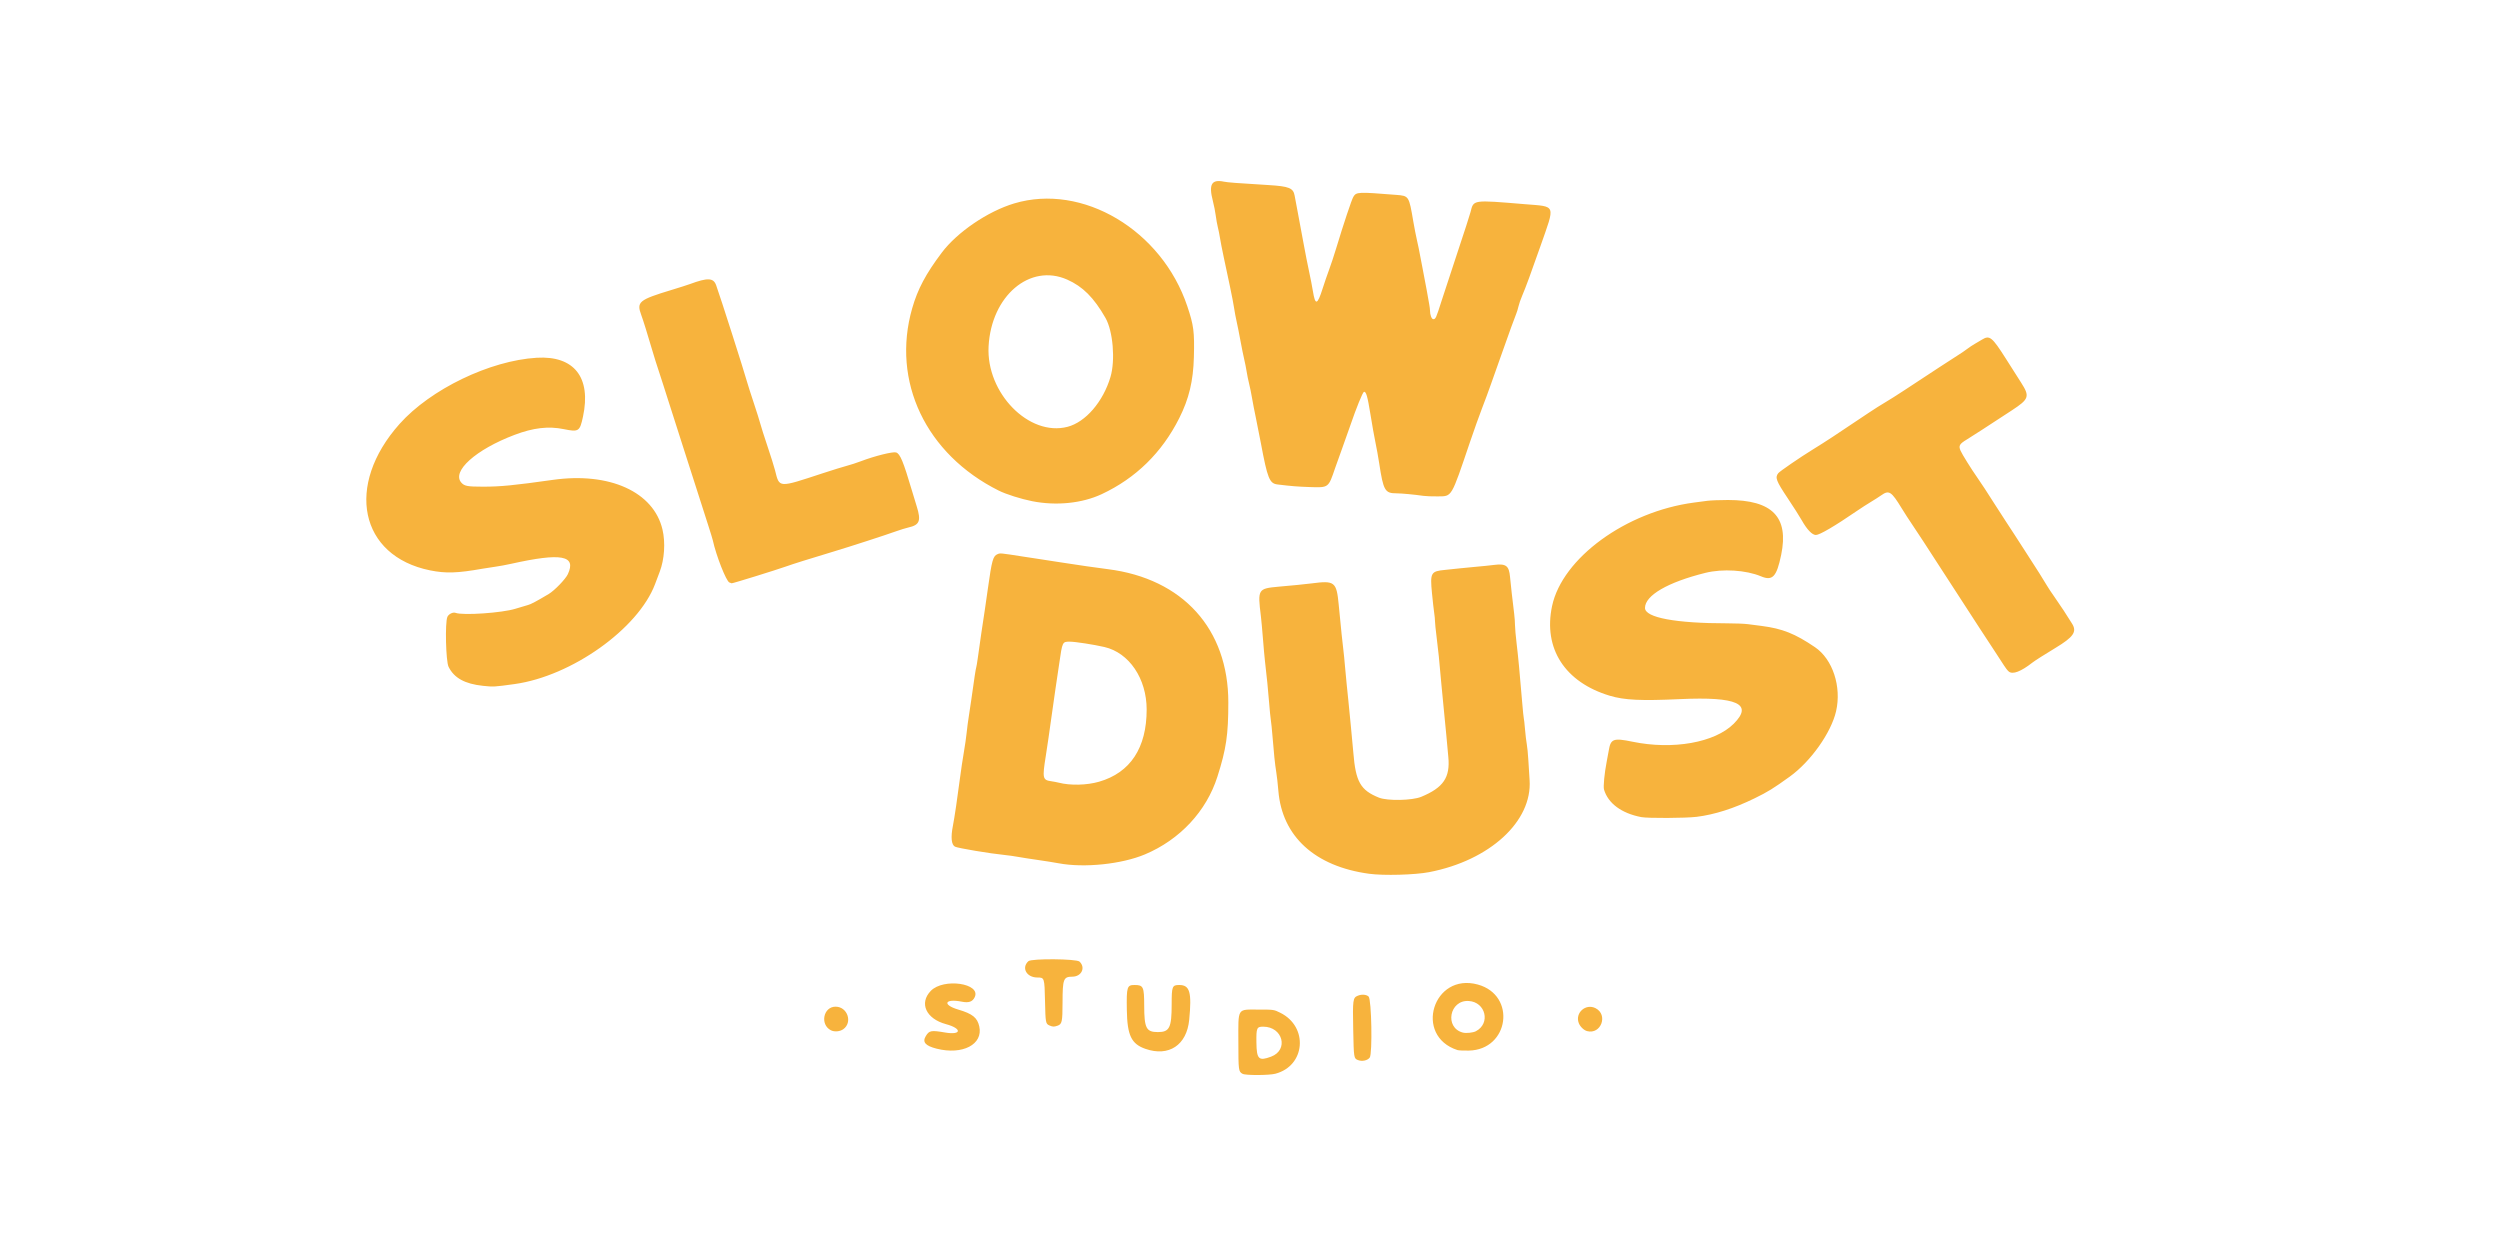
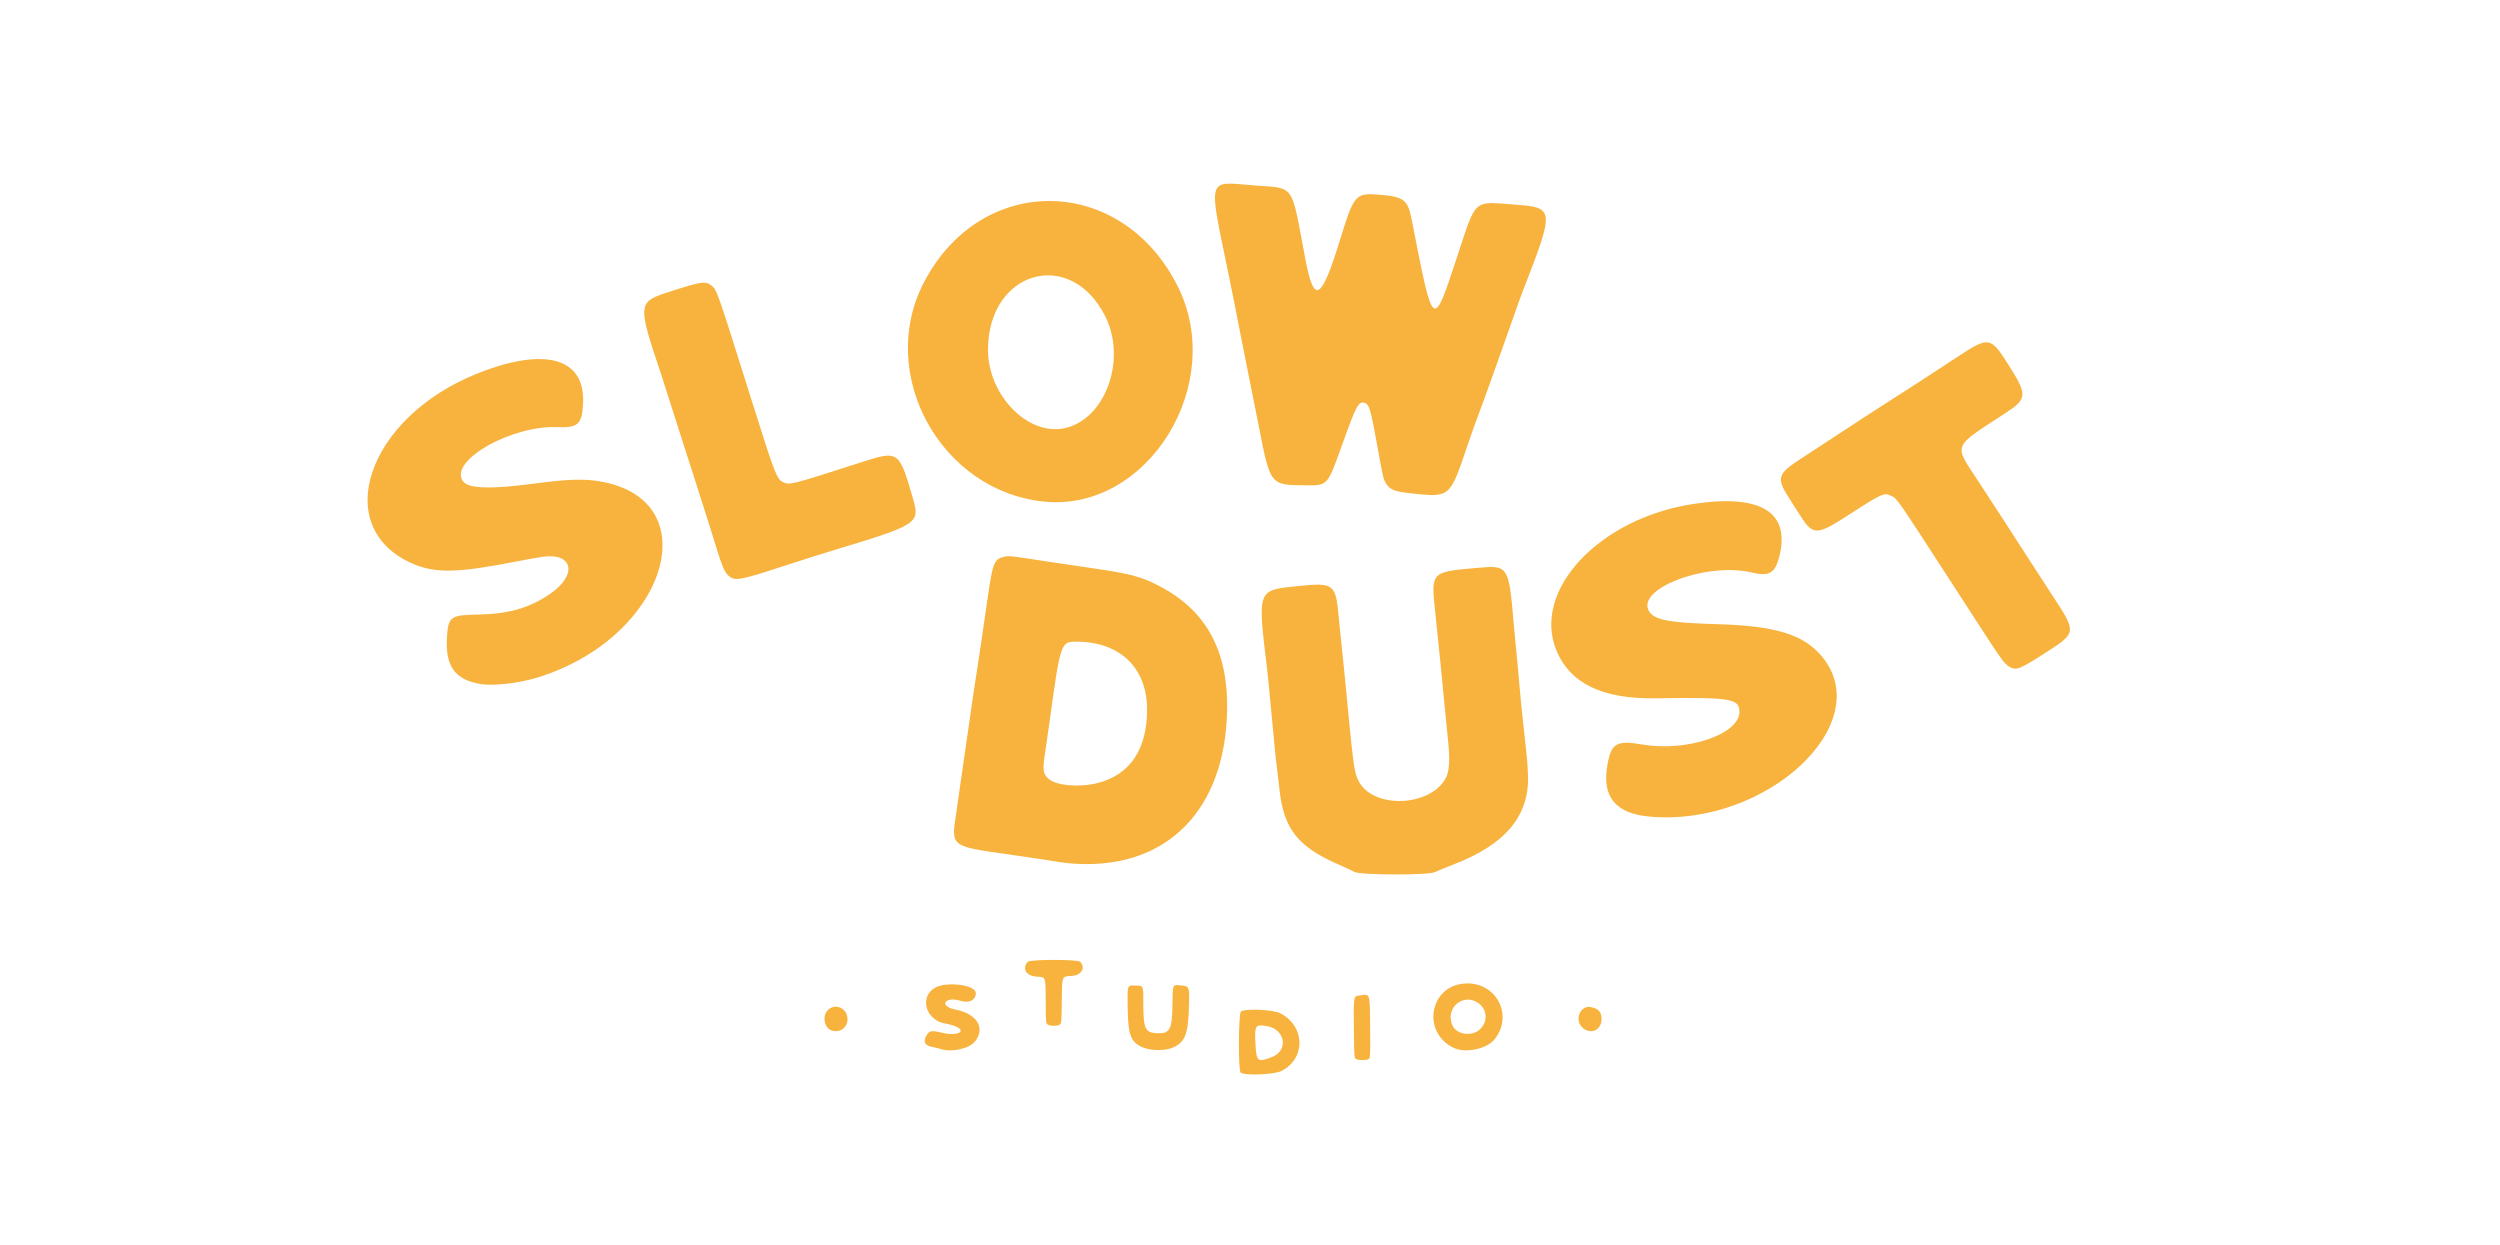
<svg xmlns="http://www.w3.org/2000/svg" viewBox="0 0 3000 1494" preserveAspectRatio="xMidYMid meet" aria-label="Slow Dust Studio">
-   <path fill="#f7b33d" fill-rule="evenodd" d="M1491.11 1288.60C1486.23 1285.90 1486.07 1284.71 1486.04 1250.27C1485.99 1208.62 1484.19 1211.50 1510.22 1211.50C1528.61 1211.50 1528.61 1211.50 1536.28 1215.29C1570.38 1232.15 1566.59 1279.06 1530.38 1288.49C1522.75 1290.48 1494.64 1290.56 1491.11 1288.60zM1629.47 1272.05C1624.61 1270.08 1624.54 1269.63 1623.86 1235.60C1623.14 1199.50 1623.43 1197.31 1629.32 1194.87C1634.06 1192.90 1639.80 1193.36 1642.35 1195.90C1645.87 1199.42 1647.05 1264.52 1643.67 1269.09C1641.02 1272.68 1634.41 1274.05 1629.47 1272.05zM1525.30 1267.99C1546.73 1259.97 1539.43 1232.03 1515.90 1232.01C1508.07 1232.00 1507.46 1233.42 1507.70 1251.23C1507.96 1271.13 1510.49 1273.53 1525.30 1267.99zM1124.00 1258.42C1110.40 1254.98 1106.55 1250.52 1110.96 1243.30C1115.08 1236.54 1117.29 1236.13 1134.17 1239.02C1153.94 1242.40 1154.78 1234.26 1135.20 1228.99C1111.20 1222.53 1102.65 1203.73 1117.01 1188.99C1132.24 1173.35 1177.60 1179.94 1169.64 1196.64C1167.05 1202.07 1162.52 1203.67 1154.36 1202.05C1133.59 1197.92 1130.14 1205.67 1150.12 1211.56C1166.99 1216.54 1172.78 1221.20 1175.13 1231.67C1179.96 1253.27 1155.11 1266.27 1124.00 1258.42zM1374.50 1258.62C1357.62 1252.74 1352.70 1242.48 1352.21 1212.11C1351.75 1184.11 1352.40 1182.00 1361.45 1182.00C1372.05 1182.00 1372.99 1184.00 1373.04 1206.80C1373.11 1233.96 1375.47 1238.50 1389.52 1238.50C1403.41 1238.50 1406.00 1233.27 1406.00 1205.19C1406.00 1183.55 1406.61 1182.00 1415.12 1182.00C1427.80 1182.00 1430.26 1190.59 1427.05 1223.77C1424.11 1254.15 1402.61 1268.41 1374.50 1258.62zM1749.00 1260.10C1696.12 1243.04 1719.78 1166.69 1773.37 1181.44C1820.03 1194.27 1811.06 1259.80 1762.53 1260.71C1756.46 1260.82 1750.38 1260.55 1749.00 1260.10zM1771.01 1237.50C1788.96 1228.21 1782.91 1202.48 1762.47 1201.18C1739.28 1199.70 1733.10 1233.36 1755.50 1239.12C1759.40 1240.12 1767.59 1239.27 1771.01 1237.50zM997.02 1236.30C983.70 1229.40 988.01 1207.99 1002.71 1208.01C1016.96 1208.03 1023.41 1226.87 1011.96 1235.03C1007.86 1237.95 1001.27 1238.51 997.02 1236.30zM1904.50 1237.32C1900.62 1236.30 1896.16 1231.99 1894.51 1227.67C1889.82 1215.40 1902.90 1203.83 1914.67 1209.83C1930.12 1217.71 1921.23 1241.75 1904.50 1237.32zM1259.40 1230.57C1254.78 1228.56 1254.59 1227.51 1254.02 1201.35C1253.41 1173.21 1253.35 1173.00 1244.81 1173.00C1231.83 1173.00 1225.41 1161.27 1234.10 1153.41C1237.78 1150.07 1291.79 1150.52 1295.40 1153.91C1303.04 1161.08 1297.86 1171.98 1286.80 1172.01C1276.14 1172.05 1275.13 1174.69 1275.06 1202.80C1274.99 1226.53 1274.46 1228.95 1268.88 1230.89C1264.85 1232.30 1263.24 1232.24 1259.40 1230.57zM1643.00 1048.53C1577.90 1039.69 1538.53 1003.73 1534.04 949.00C1533.39 941.02 1532.25 930.90 1531.51 926.50C1530.03 917.62 1528.53 903.36 1526.95 883.00C1526.37 875.58 1525.49 867.02 1525.00 864.00C1524.51 860.98 1523.60 851.75 1522.97 843.50C1521.90 829.52 1520.02 810.71 1517.92 793.00C1517.43 788.88 1516.36 776.95 1515.54 766.50C1514.73 756.05 1513.61 743.90 1513.07 739.50C1509.06 706.90 1509.43 706.30 1534.50 703.99C1541.10 703.38 1551.00 702.47 1556.50 701.97C1562.00 701.46 1569.88 700.61 1574.00 700.07C1601.68 696.45 1603.82 698.13 1606.44 725.50C1609.28 755.08 1611.04 772.27 1612.05 780.00C1612.58 784.12 1613.45 792.90 1613.98 799.50C1614.51 806.10 1615.42 815.77 1616.01 821.00C1616.59 826.23 1617.49 835.00 1618.01 840.50C1618.52 846.00 1619.87 859.73 1621.00 871.00C1622.13 882.27 1623.48 896.76 1624.00 903.19C1626.81 938.14 1632.56 948.24 1654.71 957.16C1664.84 961.24 1694.65 960.67 1705.45 956.19C1732.06 945.17 1740.34 933.01 1737.99 908.43C1737.41 902.42 1736.30 890.30 1735.52 881.50C1734.74 872.70 1733.38 858.75 1732.50 850.50C1731.62 842.25 1730.27 828.30 1729.51 819.50C1727.15 792.34 1725.91 780.08 1723.92 764.47C1722.86 756.21 1722.00 747.71 1722.00 745.59C1722.00 743.47 1721.57 738.98 1721.05 735.62C1720.52 732.25 1719.32 721.56 1718.38 711.86C1715.99 687.28 1716.99 685.49 1734.00 683.88C1738.67 683.44 1746.78 682.59 1752.00 681.99C1757.22 681.40 1766.45 680.50 1772.50 680.00C1778.55 679.50 1787.60 678.57 1792.62 677.93C1807.26 676.08 1810.84 678.76 1812.06 692.50C1812.74 700.23 1814.97 719.97 1817.01 736.50C1817.56 740.90 1818.00 747.11 1818.00 750.30C1818.00 753.50 1818.88 763.40 1819.95 772.30C1821.90 788.56 1823.66 807.19 1826.58 842.47C1827.45 852.90 1828.34 861.74 1828.57 862.11C1828.79 862.47 1829.45 868.34 1830.02 875.14C1830.59 881.94 1831.55 889.98 1832.14 893.00C1832.74 896.02 1833.59 904.80 1834.04 912.50C1834.49 920.20 1835.15 930.77 1835.51 936.00C1838.93 985.62 1787.79 1032.54 1715.00 1046.57C1697.77 1049.89 1660.52 1050.90 1643.00 1048.53zM1270.50 1035.96C1265.00 1034.93 1253.75 1033.14 1245.50 1031.97C1237.25 1030.81 1226.67 1029.16 1222.00 1028.31C1217.33 1027.45 1209.90 1026.40 1205.50 1025.97C1188.29 1024.29 1149.25 1017.74 1145.97 1015.99C1141.64 1013.66 1140.76 1004.85 1143.48 991.02C1145.29 981.87 1149.06 956.46 1152.01 933.50C1153.22 924.15 1155.29 910.28 1156.62 902.67C1157.94 895.07 1159.47 884.49 1160.00 879.17C1160.53 873.85 1161.62 865.45 1162.44 860.50C1163.25 855.55 1164.63 846.33 1165.51 840.00C1169.02 814.71 1170.98 801.85 1171.41 801.14C1171.67 800.73 1172.58 795.25 1173.46 788.95C1176.52 766.77 1178.39 754.00 1181.92 731.00C1182.47 727.42 1184.08 716.17 1185.50 706.00C1190.24 672.12 1191.62 667.23 1197.08 664.97C1200.36 663.61 1199.89 663.56 1228.50 668.01C1231.80 668.53 1239.22 669.66 1245.00 670.53C1250.78 671.40 1263.83 673.42 1274.00 675.01C1294.07 678.15 1315.28 681.20 1329.50 683.01C1419.45 694.40 1474.03 754.80 1473.99 842.89C1473.97 881.95 1471.53 898.56 1460.89 932.00C1447.70 973.47 1415.89 1007.60 1374.00 1025.24C1346.00 1037.03 1301.11 1041.68 1270.50 1035.96zM1969.50 980.52C1945.85 975.98 1929.76 964.10 1924.83 947.53C1923.78 943.98 1925.29 928.14 1928.03 914.00C1929.05 908.77 1930.16 902.72 1930.52 900.55C1932.81 886.54 1936.13 885.32 1959.00 890.06C2007.43 900.09 2057.81 891.15 2080.47 868.49C2104.24 844.72 2084.71 835.78 2015.89 838.95C1969.16 841.10 1949.32 840.15 1931.89 834.93C1877.86 818.75 1851.70 778.19 1862.47 727.32C1874.68 669.68 1951.36 613.80 2033.00 603.05C2037.67 602.44 2044.78 601.50 2048.79 600.97C2052.80 600.43 2063.96 600.00 2073.59 600.00C2126.94 600.00 2146.77 620.43 2137.42 665.78C2131.98 692.18 2127.08 697.41 2113.22 691.60C2095.20 684.05 2067.11 682.29 2046.50 687.42C2001.24 698.68 1974.00 714.51 1974.00 729.54C1974.00 741.14 2010.78 748.00 2073.01 748.00C2082.31 748.00 2093.42 748.46 2097.71 749.02C2101.99 749.58 2109.32 750.53 2114.00 751.13C2138.89 754.35 2154.03 760.38 2177.96 776.61C2199.21 791.02 2210.06 823.97 2203.29 853.50C2197.39 879.22 2172.81 913.89 2147.63 932.00C2127.71 946.33 2121.64 950.08 2105.50 957.99C2080.80 970.09 2057.48 977.54 2036.00 980.19C2022.82 981.81 1977.39 982.04 1969.50 980.52zM1318.88 938.06C1356.39 927.24 1376.02 897.45 1375.99 851.38C1375.97 814.31 1354.98 783.27 1325.28 776.41C1312.43 773.44 1290.15 770.00 1283.80 770.00C1274.81 770.00 1274.87 769.87 1271.04 796.50C1269.30 808.60 1267.26 822.33 1266.51 827.00C1265.76 831.67 1263.52 847.42 1261.53 862.00C1259.55 876.58 1256.59 896.86 1254.96 907.08C1250.67 934.03 1251.11 936.06 1261.62 937.51C1264.31 937.88 1268.30 938.65 1270.50 939.21C1284.36 942.79 1304.13 942.32 1318.88 938.06zM579.50 822.99C557.78 820.69 544.84 813.52 538.28 800.16C535.01 793.49 533.90 747.28 536.85 740.29C538.29 736.90 543.61 734.25 546.66 735.42C555.30 738.74 602.61 735.50 618.50 730.51C624.55 728.60 631.30 726.59 633.50 726.04C636.99 725.16 643.48 721.72 658.42 712.83C665.43 708.66 678.64 694.97 681.43 688.99C691.91 666.46 673.69 663.12 613.50 676.53C607.45 677.88 599.12 679.43 595.00 679.97C590.88 680.51 583.67 681.63 579.00 682.45C548.83 687.80 534.89 688.24 516.15 684.45C431.46 667.30 413.75 582.40 479.50 508.70C516.64 467.06 587.98 432.64 644.07 429.30C689.04 426.62 709.69 452.94 699.57 500.05C695.76 517.79 694.46 518.63 676.47 514.95C658.11 511.19 639.98 513.31 617.39 521.87C570.82 539.51 541.65 565.73 553.63 579.18C557.33 583.33 560.95 584.00 579.72 584.01C600.52 584.02 616.78 582.44 663.47 575.84C731.53 566.24 784.45 590.25 795.00 635.52C798.64 651.11 797.33 671.19 791.70 686.00C790.35 689.58 787.81 696.29 786.07 700.92C765.90 754.49 685.99 811.36 617.50 820.88C593.04 824.28 592.19 824.33 579.50 822.99zM2410.64 805.93C2409.19 804.79 2406.54 801.44 2404.75 798.49C2402.96 795.54 2398.07 788.03 2393.89 781.81C2389.70 775.59 2381.65 763.30 2375.99 754.50C2360.37 730.21 2330.40 684.00 2320.50 668.94C2317.20 663.92 2311.72 655.46 2308.33 650.15C2304.93 644.84 2298.94 635.77 2295.00 630.00C2291.07 624.23 2285.30 615.31 2282.18 610.19C2269.57 589.51 2266.82 587.76 2257.44 594.39C2254.72 596.31 2249.12 599.89 2245.00 602.35C2240.88 604.80 2233.45 609.58 2228.50 612.98C2201.68 631.36 2183.61 641.96 2179.06 641.98C2174.64 642.01 2168.32 635.42 2162.07 624.28C2159.67 620.00 2152.09 608.10 2145.24 597.83C2131.33 576.99 2129.83 573.01 2133.92 567.82C2135.72 565.54 2160.07 548.83 2175.00 539.63C2191.16 529.67 2200.41 523.60 2242.33 495.45C2248.84 491.08 2257.68 485.48 2261.97 483.00C2266.26 480.52 2276.59 474.00 2284.93 468.50C2315.66 448.23 2344.66 429.27 2350.50 425.64C2353.80 423.58 2358.36 420.46 2360.63 418.70C2362.90 416.94 2366.95 414.24 2369.63 412.71C2372.31 411.18 2376.30 408.82 2378.50 407.48C2387.54 401.95 2390.48 404.32 2407.09 430.47C2413.91 441.23 2422.16 454.18 2425.40 459.26C2435.95 475.78 2434.92 478.86 2414.31 492.37C2383.94 512.27 2365.98 523.90 2360.21 527.39C2351.26 532.80 2350.11 534.85 2352.66 540.83C2354.42 544.95 2365.79 563.21 2372.70 573.00C2377.03 579.13 2385.51 592.10 2393.97 605.50C2398.48 612.65 2404.49 621.96 2407.34 626.18C2410.18 630.40 2414.59 637.15 2417.15 641.18C2419.71 645.21 2426.04 655.02 2431.23 663.00C2443.78 682.32 2452.88 696.71 2456.29 702.64C2457.83 705.31 2461.97 711.55 2465.49 716.50C2471.56 725.04 2481.86 740.69 2486.73 748.79C2492.43 758.26 2488.07 764.49 2466.68 777.42C2453.56 785.35 2441.95 792.74 2438.98 795.05C2425.07 805.91 2415.35 809.64 2410.64 805.93zM875.26 698.97C871.43 697.43 859.43 666.90 855.41 648.50C855.05 646.85 852.58 638.75 849.91 630.50C847.24 622.25 841.41 604.02 836.94 590.00C832.47 575.98 824.39 550.77 818.97 534.00C813.55 517.23 808.02 499.90 806.67 495.50C805.31 491.10 803.08 484.12 801.70 480.00C800.32 475.88 797.81 468.00 796.13 462.50C794.44 457.00 791.66 448.45 789.96 443.50C788.26 438.55 784.88 427.75 782.46 419.50C777.01 400.89 771.71 383.90 769.53 378.06C763.65 362.25 766.54 359.85 806.00 347.88C815.08 345.13 824.98 341.96 828.00 340.85C849.24 333.00 856.13 333.30 859.36 342.23C864.31 355.89 892.76 444.86 896.54 458.50C897.45 461.80 901.05 473.05 904.53 483.50C908.01 493.95 911.56 505.23 912.41 508.57C913.26 511.90 917.13 524.05 921.00 535.57C924.88 547.08 928.94 560.00 930.02 564.29C935.47 585.77 933.29 585.64 987.50 567.84C999.05 564.05 1011.95 560.06 1016.16 558.97C1020.37 557.89 1027.93 555.44 1032.95 553.52C1049.52 547.20 1071.55 541.70 1075.32 542.94C1080.18 544.55 1083.87 553.47 1094.56 589.50C1096.03 594.45 1098.53 602.67 1100.11 607.76C1105.51 625.08 1103.55 629.97 1090.00 633.01C1086.97 633.69 1080.45 635.69 1075.50 637.47C1061.82 642.37 1021.75 655.37 1001.00 661.63C969.82 671.04 951.89 676.67 943.00 679.84C931.05 684.09 879.13 700.17 878.00 699.96C877.73 699.91 876.49 699.47 875.26 698.97zM1238.67 601.45C1225.17 598.78 1207.31 593.12 1198.50 588.72C1111.05 545.07 1069.50 457.60 1094.62 370.00C1101.23 346.93 1110.95 328.65 1130.15 303.14C1148.67 278.54 1185.36 253.61 1217.00 244.12C1298.97 219.53 1394.12 276.04 1424.77 367.50C1432.48 390.51 1433.45 398.01 1432.66 428.50C1431.92 457.15 1426.80 478.54 1415.08 501.83C1394.30 543.16 1362.99 573.83 1322.01 593.00C1298.43 604.02 1267.49 607.16 1238.67 601.45zM1708.00 595.02C1697.94 593.52 1681.57 591.99 1675.65 591.99C1661.94 592.01 1660.01 588.63 1655.05 556.00C1653.92 548.58 1651.89 537.33 1650.55 531.00C1649.20 524.67 1646.48 509.38 1644.50 497.00C1641.03 475.42 1639.28 469.42 1636.69 470.26C1635.19 470.75 1627.46 489.80 1620.56 510.00C1617.65 518.52 1613.02 531.58 1610.27 539.00C1607.52 546.42 1603.87 556.63 1602.15 561.68C1594.04 585.56 1594.49 585.22 1571.79 584.47C1557.40 584.00 1549.98 583.41 1533.06 581.36C1523.37 580.19 1521.03 574.37 1513.00 531.50C1511.25 522.15 1508.53 508.43 1506.96 501.00C1505.38 493.57 1503.34 483.00 1502.42 477.50C1501.50 472.00 1499.94 464.35 1498.95 460.50C1497.96 456.65 1496.63 450.12 1495.99 446.00C1495.35 441.88 1494.01 435.12 1493.02 431.00C1492.02 426.88 1490.02 416.98 1488.57 409.00C1487.12 401.02 1485.06 390.68 1483.99 386.00C1482.92 381.32 1481.57 374.12 1480.98 370.00C1480.40 365.88 1478.16 354.18 1476.00 344.00C1473.83 333.82 1470.49 318.07 1468.56 309.00C1466.63 299.93 1464.56 289.35 1463.97 285.50C1463.39 281.65 1462.24 275.91 1461.42 272.74C1460.61 269.58 1459.48 263.30 1458.91 258.79C1458.35 254.28 1456.79 246.35 1455.44 241.18C1450.25 221.19 1453.83 214.92 1468.70 217.99C1473.29 218.94 1483.29 219.71 1522.00 222.06C1546.93 223.58 1551.97 225.62 1553.58 234.82C1553.93 236.84 1555.55 245.47 1557.18 254.00C1558.81 262.52 1561.91 279.18 1564.06 291.00C1566.22 302.82 1569.32 318.57 1570.94 326.00C1572.57 333.43 1574.62 344.00 1575.50 349.50C1578.28 366.77 1580.84 366.15 1587.01 346.70C1589.32 339.44 1592.90 329.00 1594.97 323.50C1597.04 318.00 1600.83 306.52 1603.41 298.00C1612.17 268.97 1621.99 239.51 1624.00 236.23C1627.64 230.26 1629.29 230.19 1675.50 233.86C1690.79 235.08 1690.73 234.99 1696.00 266.00C1697.16 272.88 1699.19 283.23 1700.51 289.00C1701.83 294.77 1703.18 301.30 1703.52 303.50C1703.85 305.70 1705.42 313.80 1706.99 321.50C1708.57 329.20 1710.83 341.12 1712.02 348.00C1713.20 354.88 1714.59 362.66 1715.09 365.30C1715.59 367.94 1716.00 371.31 1716.01 372.80C1716.02 377.91 1717.97 383.00 1719.92 383.00C1722.75 383.00 1723.28 381.83 1729.90 361.00C1733.31 350.27 1742.18 323.27 1749.61 301.00C1757.05 278.73 1763.80 257.80 1764.63 254.50C1768.38 239.52 1766.66 239.77 1830.00 245.03C1867.78 248.17 1866.37 244.40 1848.66 295.00C1837.46 326.99 1830.63 345.55 1826.74 354.54C1824.82 358.96 1822.75 364.93 1822.14 367.80C1821.52 370.68 1820.28 374.71 1819.39 376.76C1818.49 378.82 1815.84 385.90 1813.49 392.50C1811.15 399.10 1805.77 414.18 1801.55 426.00C1797.32 437.82 1791.66 453.80 1788.97 461.50C1786.28 469.20 1781.53 482.02 1778.43 490.00C1775.33 497.98 1768.82 516.20 1763.97 530.50C1740.99 598.26 1742.68 595.42 1725.23 595.67C1718.78 595.76 1711.03 595.47 1708.00 595.02zM1281.08 512.17C1302.70 506.52 1323.75 482.09 1332.56 452.41C1338.56 432.21 1335.61 397.30 1326.57 381.50C1312.61 357.08 1299.31 343.78 1280.58 335.49C1235.84 315.71 1189.55 355.05 1186.30 415.61C1183.30 471.68 1234.88 524.23 1281.08 512.17z" />
+   <path fill="#f7b33d" fill-rule="evenodd" d="M1488.63 1286.88C1485.80 1282.84 1486.21 1216.79 1489.08 1213.92C1492.95 1210.05 1527.48 1211.41 1536.07 1215.78C1566.35 1231.16 1567.32 1269.93 1537.82 1285.16C1529.02 1289.71 1491.53 1291.02 1488.63 1286.88zM1526.66 1268.31C1546.44 1260.44 1542.27 1235.22 1520.58 1231.43C1506.07 1228.90 1505.27 1230.18 1506.61 1253.84C1507.75 1273.94 1509.45 1275.16 1526.66 1268.31zM1626.57 1270.43C1625.24 1269.10 1624.96 1264.96 1624.75 1243.18C1624.25 1192.26 1623.72 1195.75 1632.27 1194.47C1644.35 1192.67 1643.78 1190.80 1644.17 1233.09C1644.44 1262.16 1644.25 1268.99 1643.13 1270.34C1641.23 1272.64 1628.84 1272.70 1626.57 1270.43zM1128.00 1258.57C1126.08 1257.87 1122.36 1256.97 1119.75 1256.58C1110.63 1255.23 1107.54 1250.77 1111.01 1243.97C1114.81 1236.54 1116.85 1236.07 1131.00 1239.42C1150.14 1243.95 1161.52 1236.70 1144.50 1230.82C1141.75 1229.87 1137.65 1228.80 1135.40 1228.45C1106.82 1224.02 1102.16 1188.88 1129.31 1182.58C1146.01 1178.71 1169.71 1183.41 1170.81 1190.81C1171.96 1198.49 1164.58 1203.79 1155.72 1201.65C1144.78 1199.01 1143.25 1198.86 1139.14 1199.96C1130.23 1202.36 1134.34 1209.20 1146.00 1211.36C1172.19 1216.20 1182.97 1233.47 1169.98 1249.79C1162.95 1258.61 1140.76 1263.26 1128.00 1258.57zM1373.52 1257.67C1357.38 1251.82 1353.65 1243.15 1353.21 1210.42C1352.82 1181.14 1352.39 1182.40 1362.70 1182.66C1372.29 1182.89 1372.00 1182.22 1372.00 1204.44C1372.00 1234.68 1374.13 1239.27 1388.43 1239.85C1404.02 1240.49 1406.60 1235.64 1406.94 1205.04C1407.21 1181.05 1407.00 1181.56 1416.35 1182.43C1427.59 1183.47 1427.40 1182.97 1426.69 1209.04C1425.78 1242.28 1421.72 1251.62 1405.49 1257.83C1397.57 1260.86 1382.11 1260.78 1373.52 1257.67zM1743.80 1257.16C1705.99 1238.32 1715.50 1183.45 1757.14 1180.26C1794.83 1177.37 1816.83 1217.67 1793.58 1247.04C1784.11 1259.01 1758.13 1264.29 1743.80 1257.16zM1773.39 1237.15C1785.50 1229.00 1785.88 1211.96 1774.13 1203.74C1755.72 1190.85 1733.72 1209.75 1742.92 1230.55C1747.32 1240.51 1763.27 1243.96 1773.39 1237.15zM996.00 1235.73C990.31 1232.91 987.52 1222.45 990.75 1216.02C997.70 1202.20 1017.00 1207.47 1017.00 1223.19C1017.00 1234.17 1006.04 1240.71 996.00 1235.73zM1898.37 1232.63C1889.32 1223.58 1896.26 1206.54 1908.24 1208.43C1918.43 1210.04 1922.58 1214.96 1921.79 1224.50C1920.74 1237.17 1907.50 1241.76 1898.37 1232.63zM1257.22 1229.44C1255.04 1227.92 1255.00 1227.44 1254.90 1205.69C1254.75 1170.90 1255.29 1172.60 1244.15 1171.98C1231.45 1171.28 1226.01 1162.28 1233.37 1154.14C1236.05 1151.18 1293.12 1151.12 1296.07 1154.07C1303.11 1161.11 1297.85 1170.29 1286.32 1171.06C1273.83 1171.90 1274.57 1170.06 1274.14 1201.55C1273.80 1227.18 1273.72 1228.09 1271.67 1229.52C1268.86 1231.49 1260.07 1231.44 1257.22 1229.44zM1625.05 1046.21C1622.60 1044.79 1614.17 1040.84 1606.32 1037.44C1557.78 1016.40 1540.47 994.59 1535.48 948.22C1534.61 940.12 1533.04 926.75 1532.00 918.50C1530.95 910.25 1529.82 899.90 1529.49 895.50C1529.16 891.10 1528.03 879.17 1526.98 869.00C1525.93 858.83 1524.37 842.40 1523.50 832.50C1522.64 822.60 1521.26 808.89 1520.43 802.02C1508.94 706.93 1508.43 708.29 1557.10 703.34C1600.97 698.87 1602.80 700.26 1606.51 741.00C1607.38 750.62 1608.77 764.35 1609.60 771.50C1610.43 778.65 1611.96 793.50 1613.01 804.50C1624.12 920.73 1624.78 925.87 1630.04 936.67C1647.00 971.48 1718.14 968.53 1735.60 932.30C1738.99 925.27 1739.88 911.73 1738.13 893.73C1732.19 832.44 1730.63 816.47 1727.99 790.00C1726.32 773.23 1723.85 749.15 1722.50 736.50C1717.06 685.57 1716.22 686.47 1773.50 681.39C1810.04 678.14 1810.56 678.95 1816.46 748.50C1817.30 758.40 1818.86 775.05 1819.94 785.50C1821.02 795.95 1822.62 813.27 1823.49 824.00C1824.37 834.73 1826.45 855.65 1828.11 870.50C1832.65 910.98 1832.81 912.67 1833.57 929.23C1835.82 978.41 1806.98 1013.30 1744.20 1037.38C1734.69 1041.03 1724.69 1045.14 1721.99 1046.51C1714.16 1050.47 1631.95 1050.22 1625.05 1046.21zM1283.00 1035.96C1278.33 1035.53 1269.10 1034.24 1262.50 1033.09C1255.90 1031.93 1231.60 1028.30 1208.50 1025.03C1140.44 1015.37 1141.23 1016.00 1147.49 975.57C1148.86 966.73 1151.34 949.38 1153.01 937.00C1154.69 924.62 1157.15 907.52 1158.49 899.00C1159.84 890.48 1162.34 873.15 1164.05 860.50C1165.77 847.85 1168.72 827.83 1170.62 816.00C1172.52 804.17 1175.83 782.35 1177.97 767.50C1180.12 752.65 1183.50 729.25 1185.48 715.50C1191.38 674.67 1193.08 670.68 1205.73 667.96C1211.00 666.83 1212.33 666.99 1258.00 673.99C1272.58 676.22 1296.88 679.84 1312.00 682.02C1356.00 688.36 1369.49 691.95 1390.72 702.96C1450.45 733.94 1476.60 785.77 1472.06 864.20C1465.37 979.87 1392.76 1045.84 1283.00 1035.96zM1979.86 979.95C1938.65 976.28 1922.18 956.35 1928.84 918.19C1933.45 891.72 1939.58 888.12 1971.00 893.45C2024.31 902.48 2087.27 881.25 2087.33 854.21C2087.36 838.28 2076.95 836.59 1987.00 837.98C1923.24 838.97 1884.34 820.37 1867.89 781.02C1837.59 708.56 1919.15 621.46 2033.10 604.59C2113.60 592.67 2148.83 614.73 2135.03 668.41C2130.04 687.85 2122.87 691.95 2102.46 687.06C2047.72 673.93 1961.27 706.94 1979.25 734.10C1985.87 744.09 2003.84 747.39 2060.50 749.00C2131.00 751.00 2164.71 761.46 2186.61 788.13C2252.70 868.64 2119.34 992.37 1979.86 979.95zM1317.37 939.58C1356.03 929.67 1376.50 899.18 1376.50 851.50C1376.50 801.39 1343.85 770.00 1291.71 770.00C1272.83 770.00 1272.63 770.61 1259.05 869.00C1257.34 881.38 1255.06 897.24 1253.97 904.26C1250.94 923.86 1251.59 928.59 1258.13 934.50C1267.35 942.83 1295.35 945.23 1317.37 939.58zM577.54 820.96C545.75 815.95 534.00 799.53 536.41 763.50C537.98 740.15 540.95 738.03 572.89 737.49C609.70 736.88 634.26 730.00 659.16 713.31C692.75 690.81 688.63 663.53 652.32 668.01C647.47 668.61 632.25 671.30 618.50 674.00C549.92 687.41 523.28 688.09 496.82 677.07C395.18 634.75 439.61 501.30 573.03 448.13C653.84 415.93 702.06 429.39 699.72 483.50C698.63 508.84 693.62 513.66 669.56 512.56C614.22 510.01 538.91 552.55 555.26 577.10C561.54 586.52 588.16 587.40 643.50 580.02C680.37 575.11 700.19 574.43 718.74 577.46C852.44 599.30 799.54 766.24 644.00 813.32C622.51 819.83 592.35 823.29 577.54 820.96zM2410.54 799.65C2405.63 796.61 2401.02 790.47 2384.35 764.77C2377.11 753.62 2359.97 727.17 2346.24 706.00C2273.92 594.42 2276.86 598.68 2269.66 595.11C2260.82 590.71 2259.21 591.45 2213.92 620.72C2180.92 642.05 2175.09 642.00 2161.30 620.19C2159.32 617.06 2153.71 608.33 2148.82 600.80C2130.57 572.63 2131.58 569.40 2165.32 547.68C2174.02 542.08 2195.40 528.10 2212.82 516.61C2230.24 505.11 2252.82 490.44 2263.00 484.00C2283.98 470.72 2314.04 451.23 2347.00 429.53C2387.23 403.04 2388.31 403.20 2411.10 439.25C2433.07 474.01 2432.69 478.64 2406.50 495.75C2341.92 537.93 2344.24 532.10 2373.98 577.50C2393.57 607.41 2413.15 637.60 2432.54 667.79C2440.77 680.60 2454.65 701.98 2463.38 715.29C2492.02 758.95 2491.97 759.35 2455.00 783.07C2422.48 803.94 2419.34 805.11 2410.54 799.65zM878.50 693.65C871.00 690.14 867.92 684.19 859.56 657.00C856.43 646.83 852.58 634.45 851.00 629.50C849.42 624.55 843.12 604.75 837.00 585.50C830.88 566.25 822.79 541.05 819.03 529.50C815.27 517.95 808.74 497.48 804.52 484.00C800.30 470.52 795.10 454.32 792.97 448.00C765.42 366.29 765.65 362.52 798.89 351.60C841.19 337.71 846.51 336.84 853.66 342.60C860.42 348.05 859.43 345.22 902.62 482.50C929.67 568.50 932.15 574.94 939.49 578.43C947.74 582.34 946.85 582.57 1034.59 554.40C1078.30 540.36 1079.07 540.92 1095.54 598.15C1104.19 628.19 1101.98 629.62 999.50 660.53C987.40 664.18 966.02 670.93 952.00 675.53C894.45 694.40 885.05 696.71 878.50 693.65zM1253.88 602.00C1129.23 590.23 1051.35 449.22 1108.63 339.00C1177.43 206.62 1345.92 209.15 1413.27 343.57C1472.05 460.88 1377.79 613.70 1253.88 602.00zM1693.66 592.05C1672.75 589.78 1667.46 587.61 1662.82 579.35C1659.79 573.97 1659.66 573.37 1652.01 531.00C1644.84 491.25 1642.86 484.75 1637.51 483.41C1630.05 481.54 1627.80 485.80 1609.92 535.50C1592.70 583.36 1593.41 582.59 1566.50 582.37C1524.08 582.02 1524.44 582.48 1510.49 511.27C1505.78 487.19 1499.06 453.55 1495.58 436.50C1492.09 419.45 1487.56 396.50 1485.50 385.50C1483.44 374.50 1478.47 349.52 1474.45 330.00C1449.80 210.26 1447.70 217.90 1504.00 222.43C1555.02 226.54 1548.69 217.53 1566.55 311.50C1576.87 365.78 1585.47 360.97 1607.85 288.43C1625.14 232.39 1626.22 231.19 1656.89 233.82C1684.75 236.20 1689.40 239.92 1694.02 263.50C1720.38 398.13 1719.13 397.15 1748.98 306.81C1771.89 237.49 1767.11 241.73 1818.00 245.54C1865.53 249.10 1865.68 250.78 1827.48 348.97C1825.46 354.18 1820.50 367.91 1816.48 379.47C1803.32 417.25 1779.31 484.20 1773.98 498.00C1771.11 505.43 1765.03 522.52 1760.48 536.00C1739.77 597.30 1740.05 597.06 1693.66 592.05zM1277.20 513.89C1326.31 503.58 1352.51 431.77 1326.25 379.50C1284.47 296.36 1185.46 324.87 1185.61 420.00C1185.70 474.23 1233.36 523.09 1277.20 513.89z" />
</svg>
